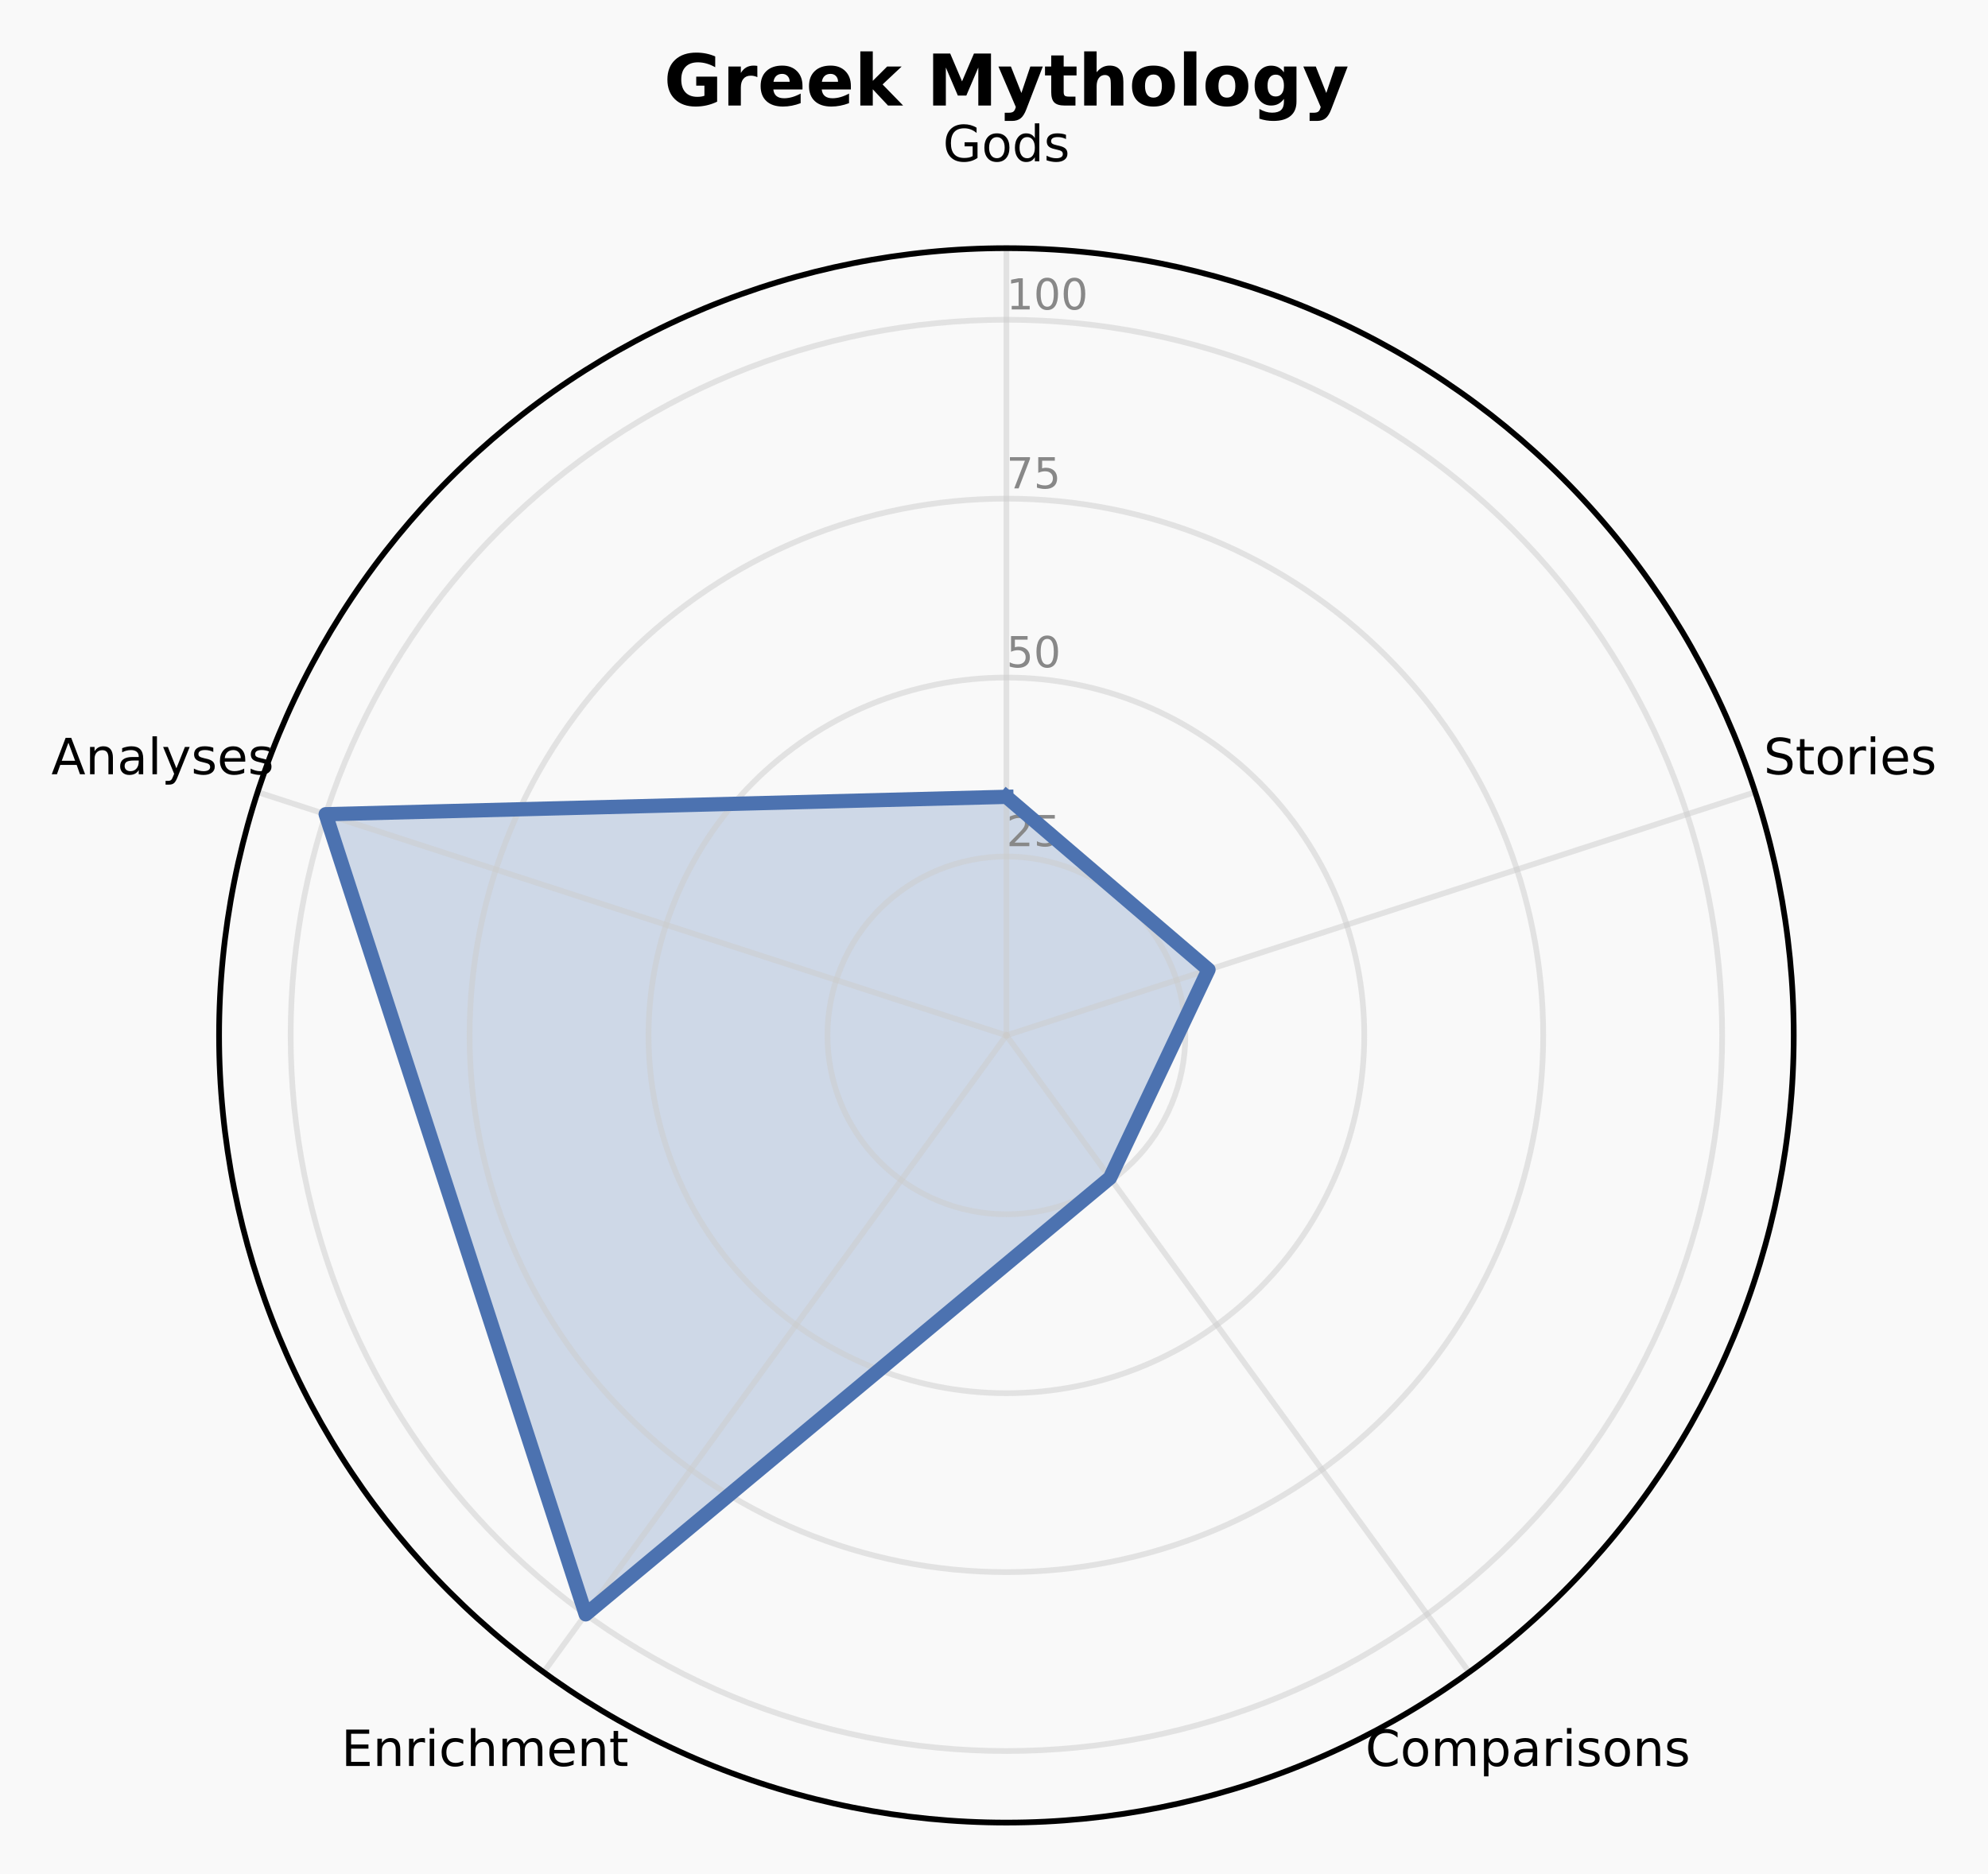
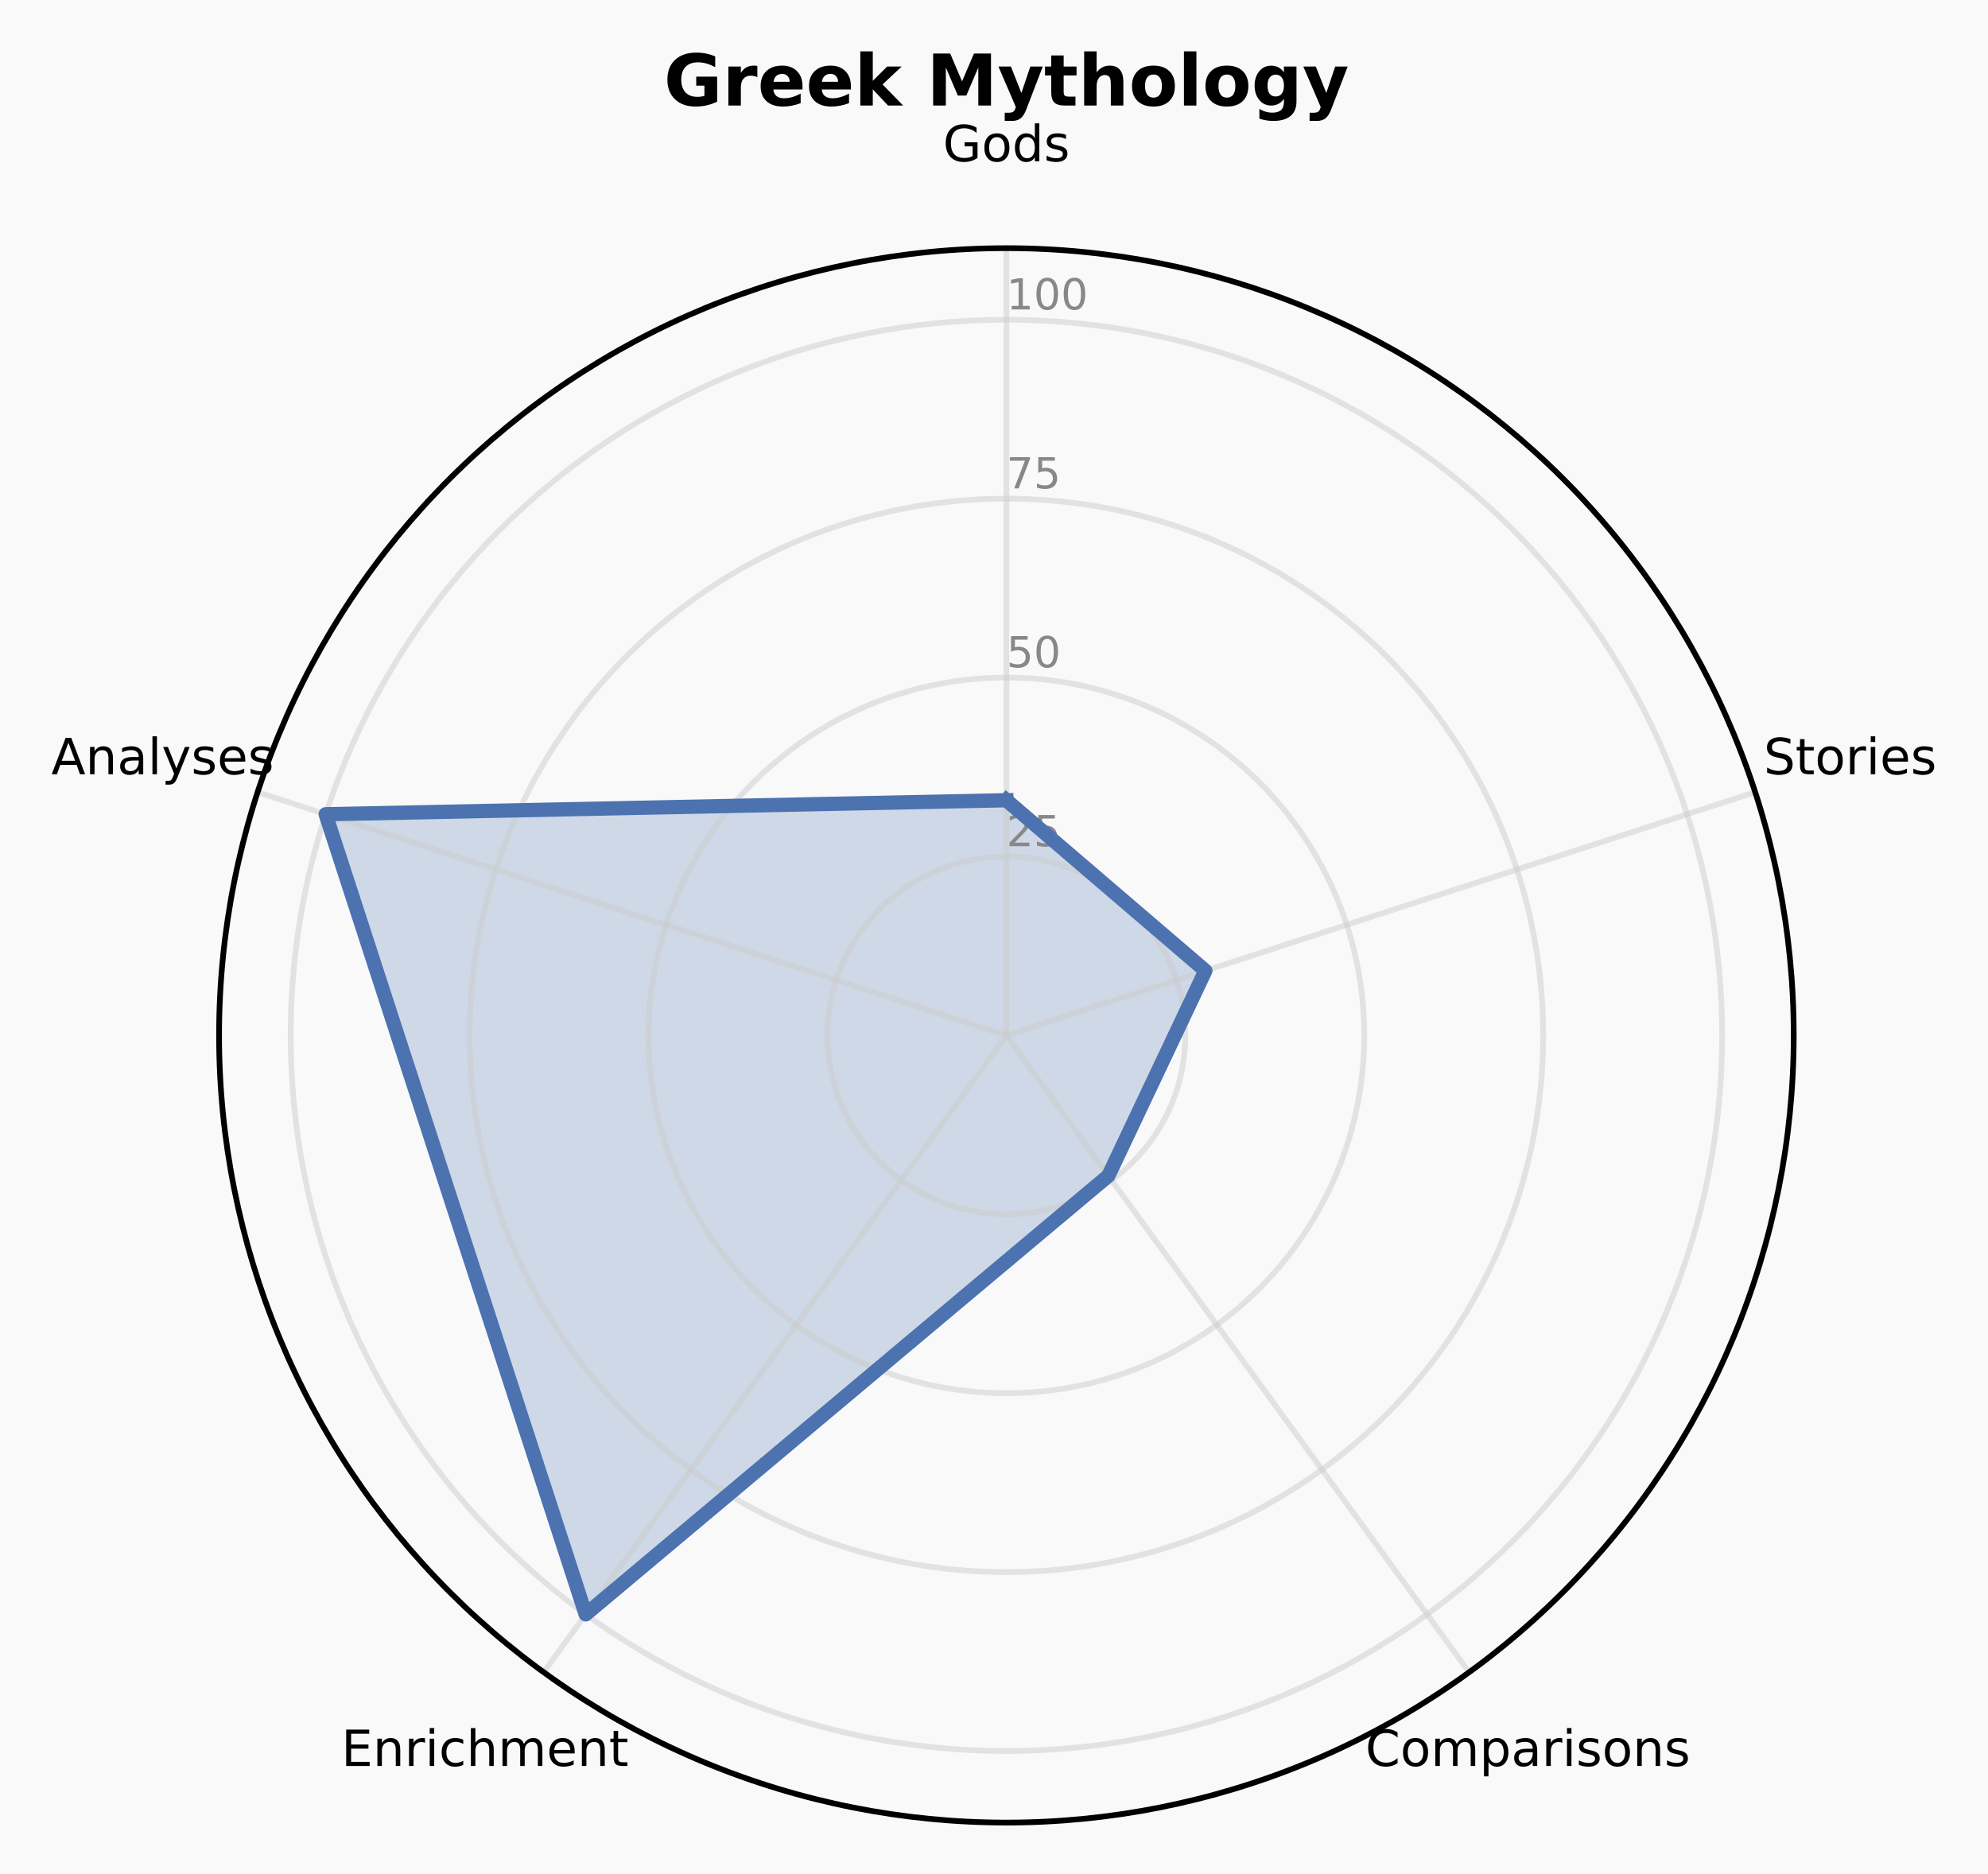
<svg xmlns="http://www.w3.org/2000/svg" xmlns:xlink="http://www.w3.org/1999/xlink" width="278.709pt" height="262.758pt" viewBox="0 0 278.709 262.758" version="1.1">
  <defs>
    <style type="text/css">*{stroke-linejoin: round; stroke-linecap: butt}</style>
  </defs>
  <g id="figure_1">
    <g id="patch_1">
      <path d="M 0 262.758  L 278.709 262.758  L 278.709 0  L 0 0  z " style="fill: #f9f9f9" />
    </g>
    <g id="axes_1">
      <g id="patch_2">
        <path d="M 251.473 145.178  C 251.473 130.683 248.618 116.329 243.071 102.938  C 237.524 89.546 229.393 77.377 219.143 67.128  C 208.894 56.878 196.725 48.748 183.334 43.201  C 169.942 37.654 155.588 34.798 141.093 34.798  C 126.598 34.798 112.244 37.654 98.853 43.201  C 85.461 48.748 73.293 56.878 63.043 67.128  C 52.794 77.377 44.663 89.546 39.116 102.938  C 33.569 116.329 30.714 130.683 30.714 145.178  C 30.714 159.673 33.569 174.027 39.116 187.418  C 44.663 200.81 52.794 212.979 63.043 223.228  C 73.293 233.478 85.461 241.609 98.853 247.155  C 112.244 252.702 126.598 255.558 141.093 255.558  C 155.588 255.558 169.942 252.702 183.334 247.155  C 196.725 241.609 208.894 233.478 219.143 223.228  C 229.393 212.979 237.524 200.81 243.071 187.418  C 248.618 174.027 251.473 159.673 251.473 145.178  M 141.093 145.178  C 141.093 145.178 141.093 145.178 141.093 145.178  C 141.093 145.178 141.093 145.178 141.093 145.178  C 141.093 145.178 141.093 145.178 141.093 145.178  C 141.093 145.178 141.093 145.178 141.093 145.178  C 141.093 145.178 141.093 145.178 141.093 145.178  C 141.093 145.178 141.093 145.178 141.093 145.178  C 141.093 145.178 141.093 145.178 141.093 145.178  C 141.093 145.178 141.093 145.178 141.093 145.178  C 141.093 145.178 141.093 145.178 141.093 145.178  C 141.093 145.178 141.093 145.178 141.093 145.178  C 141.093 145.178 141.093 145.178 141.093 145.178  C 141.093 145.178 141.093 145.178 141.093 145.178  C 141.093 145.178 141.093 145.178 141.093 145.178  C 141.093 145.178 141.093 145.178 141.093 145.178  C 141.093 145.178 141.093 145.178 141.093 145.178  C 141.093 145.178 141.093 145.178 141.093 145.178  z " style="fill: #f9f9f9" />
      </g>
      <g id="patch_3">
-         <path d="M 141.093 111.73  L 169.425 135.972  L 155.612 165.161  L 82.112 226.359  L 45.659 114.17  z " clip-path="url(#pd09f10de57)" style="fill: #4c72b0; opacity: 0.25; stroke: #4c72b0; stroke-linejoin: miter" />
+         <path d="M 141.093 112.208  L 168.989 136.114  L 155.392 164.858  L 82.112 226.359  L 45.659 114.17  z " clip-path="url(#pbbb1cc3fff)" style="fill: #4c72b0; opacity: 0.25; stroke: #4c72b0; stroke-linejoin: miter" />
      </g>
      <g id="matplotlib.axis_1">
        <g id="xtick_1">
          <g id="line2d_1">
-             <path d="M 141.093 145.178  L 141.093 34.798  " clip-path="url(#pd09f10de57)" style="fill: none; stroke: #cccccc; stroke-opacity: 0.5; stroke-width: 0.8; stroke-linecap: square" />
+             <path d="M 141.093 145.178  L 141.093 34.798  " clip-path="url(#pbbb1cc3fff)" style="fill: none; stroke: #cccccc; stroke-opacity: 0.5; stroke-width: 0.8; stroke-linecap: square" />
          </g>
          <g id="text_1">
            <g transform="translate(132.1945 22.61707) scale(0.07 -0.07)">
              <defs>
                <path id="DejaVuSans-2a" d="M 3809 666  L 3809 1919  L 2778 1919  L 2778 2438  L 4434 2438  L 4434 434  Q 4069 175 3628 42  Q 3188 -91 2688 -91  Q 1594 -91 976 548  Q 359 1188 359 2328  Q 359 3472 976 4111  Q 1594 4750 2688 4750  Q 3144 4750 3555 4637  Q 3966 4525 4313 4306  L 4313 3634  Q 3963 3931 3569 4081  Q 3175 4231 2741 4231  Q 1884 4231 1454 3753  Q 1025 3275 1025 2328  Q 1025 1384 1454 906  Q 1884 428 2741 428  Q 3075 428 3337 486  Q 3600 544 3809 666  z " transform="scale(0.015625)" />
                <path id="DejaVuSans-52" d="M 1959 3097  Q 1497 3097 1228 2736  Q 959 2375 959 1747  Q 959 1119 1226 758  Q 1494 397 1959 397  Q 2419 397 2687 759  Q 2956 1122 2956 1747  Q 2956 2369 2687 2733  Q 2419 3097 1959 3097  z M 1959 3584  Q 2709 3584 3137 3096  Q 3566 2609 3566 1747  Q 3566 888 3137 398  Q 2709 -91 1959 -91  Q 1206 -91 779 398  Q 353 888 353 1747  Q 353 2609 779 3096  Q 1206 3584 1959 3584  z " transform="scale(0.015625)" />
                <path id="DejaVuSans-47" d="M 2906 2969  L 2906 4863  L 3481 4863  L 3481 0  L 2906 0  L 2906 525  Q 2725 213 2448 61  Q 2172 -91 1784 -91  Q 1150 -91 751 415  Q 353 922 353 1747  Q 353 2572 751 3078  Q 1150 3584 1784 3584  Q 2172 3584 2448 3432  Q 2725 3281 2906 2969  z M 947 1747  Q 947 1113 1208 752  Q 1469 391 1925 391  Q 2381 391 2643 752  Q 2906 1113 2906 1747  Q 2906 2381 2643 2742  Q 2381 3103 1925 3103  Q 1469 3103 1208 2742  Q 947 2381 947 1747  z " transform="scale(0.015625)" />
                <path id="DejaVuSans-56" d="M 2834 3397  L 2834 2853  Q 2591 2978 2328 3040  Q 2066 3103 1784 3103  Q 1356 3103 1142 2972  Q 928 2841 928 2578  Q 928 2378 1081 2264  Q 1234 2150 1697 2047  L 1894 2003  Q 2506 1872 2764 1633  Q 3022 1394 3022 966  Q 3022 478 2636 193  Q 2250 -91 1575 -91  Q 1294 -91 989 -36  Q 684 19 347 128  L 347 722  Q 666 556 975 473  Q 1284 391 1588 391  Q 1994 391 2212 530  Q 2431 669 2431 922  Q 2431 1156 2273 1281  Q 2116 1406 1581 1522  L 1381 1569  Q 847 1681 609 1914  Q 372 2147 372 2553  Q 372 3047 722 3315  Q 1072 3584 1716 3584  Q 2034 3584 2315 3537  Q 2597 3491 2834 3397  z " transform="scale(0.015625)" />
              </defs>
              <use xlink:href="#DejaVuSans-2a" />
              <use xlink:href="#DejaVuSans-52" transform="translate(77.48438 0)" />
              <use xlink:href="#DejaVuSans-47" transform="translate(138.6719 0)" />
              <use xlink:href="#DejaVuSans-56" transform="translate(202.1562 0)" />
            </g>
          </g>
        </g>
        <g id="xtick_2">
          <g id="line2d_2">
-             <path d="M 141.093 145.178  L 246.07 111.069  " clip-path="url(#pd09f10de57)" style="fill: none; stroke: #cccccc; stroke-opacity: 0.5; stroke-width: 0.8; stroke-linecap: square" />
+             <path d="M 141.093 145.178  L 246.07 111.069  " clip-path="url(#pbbb1cc3fff)" style="fill: none; stroke: #cccccc; stroke-opacity: 0.5; stroke-width: 0.8; stroke-linecap: square" />
          </g>
          <g id="text_2">
            <g transform="translate(247.2616 108.5613) scale(0.07 -0.07)">
              <defs>
                <path id="DejaVuSans-36" d="M 3425 4513  L 3425 3897  Q 3066 4069 2747 4153  Q 2428 4238 2131 4238  Q 1616 4238 1336 4038  Q 1056 3838 1056 3469  Q 1056 3159 1242 3001  Q 1428 2844 1947 2747  L 2328 2669  Q 3034 2534 3370 2195  Q 3706 1856 3706 1288  Q 3706 609 3251 259  Q 2797 -91 1919 -91  Q 1588 -91 1214 -16  Q 841 59 441 206  L 441 856  Q 825 641 1194 531  Q 1563 422 1919 422  Q 2459 422 2753 634  Q 3047 847 3047 1241  Q 3047 1584 2836 1778  Q 2625 1972 2144 2069  L 1759 2144  Q 1053 2284 737 2584  Q 422 2884 422 3419  Q 422 4038 858 4394  Q 1294 4750 2059 4750  Q 2388 4750 2728 4690  Q 3069 4631 3425 4513  z " transform="scale(0.015625)" />
                <path id="DejaVuSans-57" d="M 1172 4494  L 1172 3500  L 2356 3500  L 2356 3053  L 1172 3053  L 1172 1153  Q 1172 725 1289 603  Q 1406 481 1766 481  L 2356 481  L 2356 0  L 1766 0  Q 1100 0 847 248  Q 594 497 594 1153  L 594 3053  L 172 3053  L 172 3500  L 594 3500  L 594 4494  L 1172 4494  z " transform="scale(0.015625)" />
                <path id="DejaVuSans-55" d="M 2631 2963  Q 2534 3019 2420 3045  Q 2306 3072 2169 3072  Q 1681 3072 1420 2755  Q 1159 2438 1159 1844  L 1159 0  L 581 0  L 581 3500  L 1159 3500  L 1159 2956  Q 1341 3275 1631 3429  Q 1922 3584 2338 3584  Q 2397 3584 2469 3576  Q 2541 3569 2628 3553  L 2631 2963  z " transform="scale(0.015625)" />
                <path id="DejaVuSans-4c" d="M 603 3500  L 1178 3500  L 1178 0  L 603 0  L 603 3500  z M 603 4863  L 1178 4863  L 1178 4134  L 603 4134  L 603 4863  z " transform="scale(0.015625)" />
                <path id="DejaVuSans-48" d="M 3597 1894  L 3597 1613  L 953 1613  Q 991 1019 1311 708  Q 1631 397 2203 397  Q 2534 397 2845 478  Q 3156 559 3463 722  L 3463 178  Q 3153 47 2828 -22  Q 2503 -91 2169 -91  Q 1331 -91 842 396  Q 353 884 353 1716  Q 353 2575 817 3079  Q 1281 3584 2069 3584  Q 2775 3584 3186 3129  Q 3597 2675 3597 1894  z M 3022 2063  Q 3016 2534 2758 2815  Q 2500 3097 2075 3097  Q 1594 3097 1305 2825  Q 1016 2553 972 2059  L 3022 2063  z " transform="scale(0.015625)" />
              </defs>
              <use xlink:href="#DejaVuSans-36" />
              <use xlink:href="#DejaVuSans-57" transform="translate(63.48438 0)" />
              <use xlink:href="#DejaVuSans-52" transform="translate(102.6875 0)" />
              <use xlink:href="#DejaVuSans-55" transform="translate(163.875 0)" />
              <use xlink:href="#DejaVuSans-4c" transform="translate(204.9844 0)" />
              <use xlink:href="#DejaVuSans-48" transform="translate(232.7656 0)" />
              <use xlink:href="#DejaVuSans-56" transform="translate(294.2969 0)" />
            </g>
          </g>
        </g>
        <g id="xtick_3">
          <g id="line2d_3">
-             <path d="M 141.093 145.178  L 205.973 234.477  " clip-path="url(#pd09f10de57)" style="fill: none; stroke: #cccccc; stroke-opacity: 0.5; stroke-width: 0.8; stroke-linecap: square" />
+             <path d="M 141.093 145.178  L 205.973 234.477  " clip-path="url(#pbbb1cc3fff)" style="fill: none; stroke: #cccccc; stroke-opacity: 0.5; stroke-width: 0.8; stroke-linecap: square" />
          </g>
          <g id="text_3">
            <g transform="translate(191.4228 247.6219) scale(0.07 -0.07)">
              <defs>
                <path id="DejaVuSans-26" d="M 4122 4306  L 4122 3641  Q 3803 3938 3442 4084  Q 3081 4231 2675 4231  Q 1875 4231 1450 3742  Q 1025 3253 1025 2328  Q 1025 1406 1450 917  Q 1875 428 2675 428  Q 3081 428 3442 575  Q 3803 722 4122 1019  L 4122 359  Q 3791 134 3420 21  Q 3050 -91 2638 -91  Q 1578 -91 968 557  Q 359 1206 359 2328  Q 359 3453 968 4101  Q 1578 4750 2638 4750  Q 3056 4750 3426 4639  Q 3797 4528 4122 4306  z " transform="scale(0.015625)" />
                <path id="DejaVuSans-50" d="M 3328 2828  Q 3544 3216 3844 3400  Q 4144 3584 4550 3584  Q 5097 3584 5394 3201  Q 5691 2819 5691 2113  L 5691 0  L 5113 0  L 5113 2094  Q 5113 2597 4934 2840  Q 4756 3084 4391 3084  Q 3944 3084 3684 2787  Q 3425 2491 3425 1978  L 3425 0  L 2847 0  L 2847 2094  Q 2847 2600 2669 2842  Q 2491 3084 2119 3084  Q 1678 3084 1418 2786  Q 1159 2488 1159 1978  L 1159 0  L 581 0  L 581 3500  L 1159 3500  L 1159 2956  Q 1356 3278 1631 3431  Q 1906 3584 2284 3584  Q 2666 3584 2933 3390  Q 3200 3197 3328 2828  z " transform="scale(0.015625)" />
                <path id="DejaVuSans-53" d="M 1159 525  L 1159 -1331  L 581 -1331  L 581 3500  L 1159 3500  L 1159 2969  Q 1341 3281 1617 3432  Q 1894 3584 2278 3584  Q 2916 3584 3314 3078  Q 3713 2572 3713 1747  Q 3713 922 3314 415  Q 2916 -91 2278 -91  Q 1894 -91 1617 61  Q 1341 213 1159 525  z M 3116 1747  Q 3116 2381 2855 2742  Q 2594 3103 2138 3103  Q 1681 3103 1420 2742  Q 1159 2381 1159 1747  Q 1159 1113 1420 752  Q 1681 391 2138 391  Q 2594 391 2855 752  Q 3116 1113 3116 1747  z " transform="scale(0.015625)" />
                <path id="DejaVuSans-44" d="M 2194 1759  Q 1497 1759 1228 1600  Q 959 1441 959 1056  Q 959 750 1161 570  Q 1363 391 1709 391  Q 2188 391 2477 730  Q 2766 1069 2766 1631  L 2766 1759  L 2194 1759  z M 3341 1997  L 3341 0  L 2766 0  L 2766 531  Q 2569 213 2275 61  Q 1981 -91 1556 -91  Q 1019 -91 701 211  Q 384 513 384 1019  Q 384 1609 779 1909  Q 1175 2209 1959 2209  L 2766 2209  L 2766 2266  Q 2766 2663 2505 2880  Q 2244 3097 1772 3097  Q 1472 3097 1187 3025  Q 903 2953 641 2809  L 641 3341  Q 956 3463 1253 3523  Q 1550 3584 1831 3584  Q 2591 3584 2966 3190  Q 3341 2797 3341 1997  z " transform="scale(0.015625)" />
                <path id="DejaVuSans-51" d="M 3513 2113  L 3513 0  L 2938 0  L 2938 2094  Q 2938 2591 2744 2837  Q 2550 3084 2163 3084  Q 1697 3084 1428 2787  Q 1159 2491 1159 1978  L 1159 0  L 581 0  L 581 3500  L 1159 3500  L 1159 2956  Q 1366 3272 1645 3428  Q 1925 3584 2291 3584  Q 2894 3584 3203 3211  Q 3513 2838 3513 2113  z " transform="scale(0.015625)" />
              </defs>
              <use xlink:href="#DejaVuSans-26" />
              <use xlink:href="#DejaVuSans-52" transform="translate(69.82812 0)" />
              <use xlink:href="#DejaVuSans-50" transform="translate(131.0156 0)" />
              <use xlink:href="#DejaVuSans-53" transform="translate(228.4219 0)" />
              <use xlink:href="#DejaVuSans-44" transform="translate(291.9062 0)" />
              <use xlink:href="#DejaVuSans-55" transform="translate(353.1875 0)" />
              <use xlink:href="#DejaVuSans-4c" transform="translate(394.2969 0)" />
              <use xlink:href="#DejaVuSans-56" transform="translate(422.0781 0)" />
              <use xlink:href="#DejaVuSans-52" transform="translate(474.1719 0)" />
              <use xlink:href="#DejaVuSans-51" transform="translate(535.3594 0)" />
              <use xlink:href="#DejaVuSans-56" transform="translate(598.7344 0)" />
            </g>
          </g>
        </g>
        <g id="xtick_4">
          <g id="line2d_4">
-             <path d="M 141.093 145.178  L 76.214 234.477  " clip-path="url(#pd09f10de57)" style="fill: none; stroke: #cccccc; stroke-opacity: 0.5; stroke-width: 0.8; stroke-linecap: square" />
+             <path d="M 141.093 145.178  L 76.214 234.477  " clip-path="url(#pbbb1cc3fff)" style="fill: none; stroke: #cccccc; stroke-opacity: 0.5; stroke-width: 0.8; stroke-linecap: square" />
          </g>
          <g id="text_4">
            <g transform="translate(47.8483 247.6219) scale(0.07 -0.07)">
              <defs>
                <path id="DejaVuSans-28" d="M 628 4666  L 3578 4666  L 3578 4134  L 1259 4134  L 1259 2753  L 3481 2753  L 3481 2222  L 1259 2222  L 1259 531  L 3634 531  L 3634 0  L 628 0  L 628 4666  z " transform="scale(0.015625)" />
                <path id="DejaVuSans-46" d="M 3122 3366  L 3122 2828  Q 2878 2963 2633 3030  Q 2388 3097 2138 3097  Q 1578 3097 1268 2742  Q 959 2388 959 1747  Q 959 1106 1268 751  Q 1578 397 2138 397  Q 2388 397 2633 464  Q 2878 531 3122 666  L 3122 134  Q 2881 22 2623 -34  Q 2366 -91 2075 -91  Q 1284 -91 818 406  Q 353 903 353 1747  Q 353 2603 823 3093  Q 1294 3584 2113 3584  Q 2378 3584 2631 3529  Q 2884 3475 3122 3366  z " transform="scale(0.015625)" />
                <path id="DejaVuSans-4b" d="M 3513 2113  L 3513 0  L 2938 0  L 2938 2094  Q 2938 2591 2744 2837  Q 2550 3084 2163 3084  Q 1697 3084 1428 2787  Q 1159 2491 1159 1978  L 1159 0  L 581 0  L 581 4863  L 1159 4863  L 1159 2956  Q 1366 3272 1645 3428  Q 1925 3584 2291 3584  Q 2894 3584 3203 3211  Q 3513 2838 3513 2113  z " transform="scale(0.015625)" />
              </defs>
              <use xlink:href="#DejaVuSans-28" />
              <use xlink:href="#DejaVuSans-51" transform="translate(63.1875 0)" />
              <use xlink:href="#DejaVuSans-55" transform="translate(126.5625 0)" />
              <use xlink:href="#DejaVuSans-4c" transform="translate(167.6719 0)" />
              <use xlink:href="#DejaVuSans-46" transform="translate(195.4531 0)" />
              <use xlink:href="#DejaVuSans-4b" transform="translate(250.4375 0)" />
              <use xlink:href="#DejaVuSans-50" transform="translate(313.8125 0)" />
              <use xlink:href="#DejaVuSans-48" transform="translate(411.2188 0)" />
              <use xlink:href="#DejaVuSans-51" transform="translate(472.75 0)" />
              <use xlink:href="#DejaVuSans-57" transform="translate(536.125 0)" />
            </g>
          </g>
        </g>
        <g id="xtick_5">
          <g id="line2d_5">
-             <path d="M 141.093 145.178  L 36.116 111.069  " clip-path="url(#pd09f10de57)" style="fill: none; stroke: #cccccc; stroke-opacity: 0.5; stroke-width: 0.8; stroke-linecap: square" />
+             <path d="M 141.093 145.178  L 36.116 111.069  " clip-path="url(#pbbb1cc3fff)" style="fill: none; stroke: #cccccc; stroke-opacity: 0.5; stroke-width: 0.8; stroke-linecap: square" />
          </g>
          <g id="text_5">
            <g transform="translate(7.2 108.5613) scale(0.07 -0.07)">
              <defs>
                <path id="DejaVuSans-24" d="M 2188 4044  L 1331 1722  L 3047 1722  L 2188 4044  z M 1831 4666  L 2547 4666  L 4325 0  L 3669 0  L 3244 1197  L 1141 1197  L 716 0  L 50 0  L 1831 4666  z " transform="scale(0.015625)" />
                <path id="DejaVuSans-4f" d="M 603 4863  L 1178 4863  L 1178 0  L 603 0  L 603 4863  z " transform="scale(0.015625)" />
                <path id="DejaVuSans-5c" d="M 2059 -325  Q 1816 -950 1584 -1140  Q 1353 -1331 966 -1331  L 506 -1331  L 506 -850  L 844 -850  Q 1081 -850 1212 -737  Q 1344 -625 1503 -206  L 1606 56  L 191 3500  L 800 3500  L 1894 763  L 2988 3500  L 3597 3500  L 2059 -325  z " transform="scale(0.015625)" />
              </defs>
              <use xlink:href="#DejaVuSans-24" />
              <use xlink:href="#DejaVuSans-51" transform="translate(68.40625 0)" />
              <use xlink:href="#DejaVuSans-44" transform="translate(131.7812 0)" />
              <use xlink:href="#DejaVuSans-4f" transform="translate(193.0625 0)" />
              <use xlink:href="#DejaVuSans-5c" transform="translate(220.8438 0)" />
              <use xlink:href="#DejaVuSans-56" transform="translate(280.0312 0)" />
              <use xlink:href="#DejaVuSans-48" transform="translate(332.125 0)" />
              <use xlink:href="#DejaVuSans-56" transform="translate(393.6562 0)" />
            </g>
          </g>
        </g>
      </g>
      <g id="matplotlib.axis_2">
        <g id="ytick_1">
          <g id="line2d_6">
-             <path d="M 141.093 120.092  C 144.388 120.092 147.65 120.741 150.693 122.001  C 153.737 123.262 156.503 125.11 158.832 127.439  C 161.161 129.769 163.009 132.534 164.27 135.578  C 165.531 138.621 166.18 141.884 166.18 145.178  C 166.18 148.472 165.531 151.735 164.27 154.778  C 163.009 157.822 161.161 160.587 158.832 162.917  C 156.503 165.246 153.737 167.094 150.693 168.355  C 147.65 169.615 144.388 170.264 141.093 170.264  C 137.799 170.264 134.537 169.615 131.493 168.355  C 128.45 167.094 125.684 165.246 123.355 162.917  C 121.025 160.587 119.177 157.822 117.917 154.778  C 116.656 151.735 116.007 148.472 116.007 145.178  C 116.007 141.884 116.656 138.621 117.917 135.578  C 119.177 132.534 121.025 129.769 123.355 127.439  C 125.684 125.11 128.45 123.262 131.493 122.001  C 134.537 120.741 137.799 120.092 141.093 120.092  " clip-path="url(#pd09f10de57)" style="fill: none; stroke: #cccccc; stroke-opacity: 0.5; stroke-width: 0.8; stroke-linecap: square" />
+             <path d="M 141.093 120.092  C 144.388 120.092 147.65 120.741 150.693 122.001  C 153.737 123.262 156.503 125.11 158.832 127.439  C 161.161 129.769 163.009 132.534 164.27 135.578  C 165.531 138.621 166.18 141.884 166.18 145.178  C 166.18 148.472 165.531 151.735 164.27 154.778  C 163.009 157.822 161.161 160.587 158.832 162.917  C 156.503 165.246 153.737 167.094 150.693 168.355  C 147.65 169.615 144.388 170.264 141.093 170.264  C 137.799 170.264 134.537 169.615 131.493 168.355  C 128.45 167.094 125.684 165.246 123.355 162.917  C 121.025 160.587 119.177 157.822 117.917 154.778  C 116.656 151.735 116.007 148.472 116.007 145.178  C 116.007 141.884 116.656 138.621 117.917 135.578  C 119.177 132.534 121.025 129.769 123.355 127.439  C 125.684 125.11 128.45 123.262 131.493 122.001  C 134.537 120.741 137.799 120.092 141.093 120.092  " clip-path="url(#pbbb1cc3fff)" style="fill: none; stroke: #cccccc; stroke-opacity: 0.5; stroke-width: 0.8; stroke-linecap: square" />
          </g>
          <g id="text_6">
            <g style="fill: #888888" transform="translate(141.0933 118.6504) scale(0.06 -0.06)">
              <defs>
                <path id="DejaVuSans-15" d="M 1228 531  L 3431 531  L 3431 0  L 469 0  L 469 531  Q 828 903 1448 1529  Q 2069 2156 2228 2338  Q 2531 2678 2651 2914  Q 2772 3150 2772 3378  Q 2772 3750 2511 3984  Q 2250 4219 1831 4219  Q 1534 4219 1204 4116  Q 875 4013 500 3803  L 500 4441  Q 881 4594 1212 4672  Q 1544 4750 1819 4750  Q 2544 4750 2975 4387  Q 3406 4025 3406 3419  Q 3406 3131 3298 2873  Q 3191 2616 2906 2266  Q 2828 2175 2409 1742  Q 1991 1309 1228 531  z " transform="scale(0.015625)" />
                <path id="DejaVuSans-18" d="M 691 4666  L 3169 4666  L 3169 4134  L 1269 4134  L 1269 2991  Q 1406 3038 1543 3061  Q 1681 3084 1819 3084  Q 2600 3084 3056 2656  Q 3513 2228 3513 1497  Q 3513 744 3044 326  Q 2575 -91 1722 -91  Q 1428 -91 1123 -41  Q 819 9 494 109  L 494 744  Q 775 591 1075 516  Q 1375 441 1709 441  Q 2250 441 2565 725  Q 2881 1009 2881 1497  Q 2881 1984 2565 2268  Q 2250 2553 1709 2553  Q 1456 2553 1204 2497  Q 953 2441 691 2322  L 691 4666  z " transform="scale(0.015625)" />
              </defs>
              <use xlink:href="#DejaVuSans-15" />
              <use xlink:href="#DejaVuSans-18" transform="translate(63.625 0)" />
            </g>
          </g>
        </g>
        <g id="ytick_2">
          <g id="line2d_7">
-             <path d="M 141.093 95.005  C 147.682 95.005 154.206 96.303 160.293 98.825  C 166.381 101.346 171.912 105.042 176.571 109.701  C 181.229 114.36 184.925 119.891 187.447 125.978  C 189.968 132.065 191.266 138.589 191.266 145.178  C 191.266 151.767 189.968 158.291 187.447 164.378  C 184.925 170.465 181.229 175.997 176.571 180.655  C 171.912 185.314 166.381 189.01 160.293 191.531  C 154.206 194.053 147.682 195.351 141.093 195.351  C 134.505 195.351 127.98 194.053 121.893 191.531  C 115.806 189.01 110.275 185.314 105.616 180.655  C 100.957 175.997 97.261 170.465 94.74 164.378  C 92.219 158.291 90.921 151.767 90.921 145.178  C 90.921 138.589 92.219 132.065 94.74 125.978  C 97.261 119.891 100.957 114.36 105.616 109.701  C 110.275 105.042 115.806 101.346 121.893 98.825  C 127.98 96.303 134.505 95.005 141.093 95.005  " clip-path="url(#pd09f10de57)" style="fill: none; stroke: #cccccc; stroke-opacity: 0.5; stroke-width: 0.8; stroke-linecap: square" />
+             <path d="M 141.093 95.005  C 147.682 95.005 154.206 96.303 160.293 98.825  C 166.381 101.346 171.912 105.042 176.571 109.701  C 181.229 114.36 184.925 119.891 187.447 125.978  C 189.968 132.065 191.266 138.589 191.266 145.178  C 191.266 151.767 189.968 158.291 187.447 164.378  C 184.925 170.465 181.229 175.997 176.571 180.655  C 171.912 185.314 166.381 189.01 160.293 191.531  C 154.206 194.053 147.682 195.351 141.093 195.351  C 134.505 195.351 127.98 194.053 121.893 191.531  C 115.806 189.01 110.275 185.314 105.616 180.655  C 100.957 175.997 97.261 170.465 94.74 164.378  C 92.219 158.291 90.921 151.767 90.921 145.178  C 90.921 138.589 92.219 132.065 94.74 125.978  C 97.261 119.891 100.957 114.36 105.616 109.701  C 110.275 105.042 115.806 101.346 121.893 98.825  C 127.98 96.303 134.505 95.005 141.093 95.005  " clip-path="url(#pbbb1cc3fff)" style="fill: none; stroke: #cccccc; stroke-opacity: 0.5; stroke-width: 0.8; stroke-linecap: square" />
          </g>
          <g id="text_7">
            <g style="fill: #888888" transform="translate(141.0933 93.56408) scale(0.06 -0.06)">
              <defs>
                <path id="DejaVuSans-13" d="M 2034 4250  Q 1547 4250 1301 3770  Q 1056 3291 1056 2328  Q 1056 1369 1301 889  Q 1547 409 2034 409  Q 2525 409 2770 889  Q 3016 1369 3016 2328  Q 3016 3291 2770 3770  Q 2525 4250 2034 4250  z M 2034 4750  Q 2819 4750 3233 4129  Q 3647 3509 3647 2328  Q 3647 1150 3233 529  Q 2819 -91 2034 -91  Q 1250 -91 836 529  Q 422 1150 422 2328  Q 422 3509 836 4129  Q 1250 4750 2034 4750  z " transform="scale(0.015625)" />
              </defs>
              <use xlink:href="#DejaVuSans-18" />
              <use xlink:href="#DejaVuSans-13" transform="translate(63.625 0)" />
            </g>
          </g>
        </g>
        <g id="ytick_3">
          <g id="line2d_8">
-             <path d="M 141.093 69.919  C 150.976 69.919 160.763 71.866 169.894 75.648  C 179.024 79.43 187.321 84.974 194.309 91.962  C 201.298 98.95 206.841 107.247 210.623 116.378  C 214.405 125.508 216.352 135.295 216.352 145.178  C 216.352 155.061 214.405 164.848 210.623 173.978  C 206.841 183.109 201.298 191.406 194.309 198.394  C 187.321 205.382 179.024 210.926 169.894 214.708  C 160.763 218.49 150.976 220.437 141.093 220.437  C 131.21 220.437 121.424 218.49 112.293 214.708  C 103.162 210.926 94.866 205.382 87.877 198.394  C 80.889 191.406 75.345 183.109 71.563 173.978  C 67.781 164.848 65.834 155.061 65.834 145.178  C 65.834 135.295 67.781 125.508 71.563 116.378  C 75.345 107.247 80.889 98.95 87.877 91.962  C 94.866 84.974 103.162 79.43 112.293 75.648  C 121.424 71.866 131.21 69.919 141.093 69.919  " clip-path="url(#pd09f10de57)" style="fill: none; stroke: #cccccc; stroke-opacity: 0.5; stroke-width: 0.8; stroke-linecap: square" />
+             <path d="M 141.093 69.919  C 150.976 69.919 160.763 71.866 169.894 75.648  C 179.024 79.43 187.321 84.974 194.309 91.962  C 201.298 98.95 206.841 107.247 210.623 116.378  C 214.405 125.508 216.352 135.295 216.352 145.178  C 216.352 155.061 214.405 164.848 210.623 173.978  C 206.841 183.109 201.298 191.406 194.309 198.394  C 187.321 205.382 179.024 210.926 169.894 214.708  C 160.763 218.49 150.976 220.437 141.093 220.437  C 131.21 220.437 121.424 218.49 112.293 214.708  C 103.162 210.926 94.866 205.382 87.877 198.394  C 80.889 191.406 75.345 183.109 71.563 173.978  C 67.781 164.848 65.834 155.061 65.834 145.178  C 65.834 135.295 67.781 125.508 71.563 116.378  C 75.345 107.247 80.889 98.95 87.877 91.962  C 94.866 84.974 103.162 79.43 112.293 75.648  C 121.424 71.866 131.21 69.919 141.093 69.919  " clip-path="url(#pbbb1cc3fff)" style="fill: none; stroke: #cccccc; stroke-opacity: 0.5; stroke-width: 0.8; stroke-linecap: square" />
          </g>
          <g id="text_8">
            <g style="fill: #888888" transform="translate(141.0933 68.47781) scale(0.06 -0.06)">
              <defs>
                <path id="DejaVuSans-1a" d="M 525 4666  L 3525 4666  L 3525 4397  L 1831 0  L 1172 0  L 2766 4134  L 525 4134  L 525 4666  z " transform="scale(0.015625)" />
              </defs>
              <use xlink:href="#DejaVuSans-1a" />
              <use xlink:href="#DejaVuSans-18" transform="translate(63.625 0)" />
            </g>
          </g>
        </g>
        <g id="ytick_4">
          <g id="line2d_9">
-             <path d="M 141.093 44.833  C 154.27 44.833 167.32 47.429 179.494 52.471  C 191.668 57.514 202.73 64.906 212.048 74.223  C 221.366 83.541 228.757 94.603 233.8 106.778  C 238.843 118.952 241.438 132.001 241.438 145.178  C 241.438 158.355 238.843 171.404 233.8 183.578  C 228.757 195.753 221.366 206.815 212.048 216.133  C 202.73 225.45 191.668 232.842 179.494 237.885  C 167.32 242.927 154.27 245.523 141.093 245.523  C 127.916 245.523 114.867 242.927 102.693 237.885  C 90.519 232.842 79.456 225.45 70.139 216.133  C 60.821 206.815 53.429 195.753 48.387 183.578  C 43.344 171.404 40.748 158.355 40.748 145.178  C 40.748 132.001 43.344 118.952 48.387 106.778  C 53.429 94.603 60.821 83.541 70.139 74.223  C 79.456 64.906 90.519 57.514 102.693 52.471  C 114.867 47.429 127.916 44.833 141.093 44.833  " clip-path="url(#pd09f10de57)" style="fill: none; stroke: #cccccc; stroke-opacity: 0.5; stroke-width: 0.8; stroke-linecap: square" />
+             <path d="M 141.093 44.833  C 154.27 44.833 167.32 47.429 179.494 52.471  C 191.668 57.514 202.73 64.906 212.048 74.223  C 221.366 83.541 228.757 94.603 233.8 106.778  C 238.843 118.952 241.438 132.001 241.438 145.178  C 241.438 158.355 238.843 171.404 233.8 183.578  C 228.757 195.753 221.366 206.815 212.048 216.133  C 202.73 225.45 191.668 232.842 179.494 237.885  C 167.32 242.927 154.27 245.523 141.093 245.523  C 127.916 245.523 114.867 242.927 102.693 237.885  C 90.519 232.842 79.456 225.45 70.139 216.133  C 60.821 206.815 53.429 195.753 48.387 183.578  C 43.344 171.404 40.748 158.355 40.748 145.178  C 40.748 132.001 43.344 118.952 48.387 106.778  C 53.429 94.603 60.821 83.541 70.139 74.223  C 79.456 64.906 90.519 57.514 102.693 52.471  C 114.867 47.429 127.916 44.833 141.093 44.833  " clip-path="url(#pbbb1cc3fff)" style="fill: none; stroke: #cccccc; stroke-opacity: 0.5; stroke-width: 0.8; stroke-linecap: square" />
          </g>
          <g id="text_9">
            <g style="fill: #888888" transform="translate(141.0933 43.39154) scale(0.06 -0.06)">
              <defs>
                <path id="DejaVuSans-14" d="M 794 531  L 1825 531  L 1825 4091  L 703 3866  L 703 4441  L 1819 4666  L 2450 4666  L 2450 531  L 3481 531  L 3481 0  L 794 0  L 794 531  z " transform="scale(0.015625)" />
              </defs>
              <use xlink:href="#DejaVuSans-14" />
              <use xlink:href="#DejaVuSans-13" transform="translate(63.625 0)" />
              <use xlink:href="#DejaVuSans-13" transform="translate(127.25 0)" />
            </g>
          </g>
        </g>
      </g>
      <g id="line2d_10">
-         <path d="M 141.093 111.73  L 169.425 135.972  L 155.612 165.161  L 82.112 226.359  L 45.659 114.17  L 141.093 111.73  " clip-path="url(#pd09f10de57)" style="fill: none; stroke: #4c72b0; stroke-width: 2; stroke-linecap: square" />
+         <path d="M 141.093 112.208  L 168.989 136.114  L 155.392 164.858  L 82.112 226.359  L 45.659 114.17  L 141.093 112.208  " clip-path="url(#pbbb1cc3fff)" style="fill: none; stroke: #4c72b0; stroke-width: 2; stroke-linecap: square" />
      </g>
      <g id="patch_4">
        <path d="M 141.093 34.798  C 126.598 34.798 112.244 37.654 98.853 43.201  C 85.461 48.748 73.293 56.878 63.043 67.128  C 52.794 77.377 44.663 89.546 39.116 102.938  C 33.569 116.329 30.714 130.683 30.714 145.178  C 30.714 159.673 33.569 174.027 39.116 187.418  C 44.663 200.81 52.794 212.979 63.043 223.228  C 73.293 233.478 85.461 241.609 98.853 247.155  C 112.244 252.702 126.598 255.558 141.093 255.558  C 155.588 255.558 169.942 252.702 183.334 247.155  C 196.725 241.609 208.894 233.478 219.143 223.228  C 229.393 212.979 237.524 200.81 243.071 187.418  C 248.618 174.027 251.473 159.673 251.473 145.178  C 251.473 130.683 248.618 116.329 243.071 102.938  C 237.524 89.546 229.393 77.377 219.143 67.128  C 208.894 56.878 196.725 48.748 183.334 43.201  C 169.942 37.654 155.588 34.798 141.093 34.798  " style="fill: none; stroke: #000000; stroke-width: 0.8; stroke-linejoin: miter; stroke-linecap: square" />
      </g>
      <g id="text_10">
        <g transform="translate(93.06827 14.79844) scale(0.1 -0.1)">
          <defs>
            <path id="DejaVuSans-Bold-2a" d="M 4781 347  Q 4331 128 3847 18  Q 3363 -91 2847 -91  Q 1681 -91 1000 561  Q 319 1213 319 2328  Q 319 3456 1012 4103  Q 1706 4750 2913 4750  Q 3378 4750 3804 4662  Q 4231 4575 4609 4403  L 4609 3438  Q 4219 3659 3833 3768  Q 3447 3878 3059 3878  Q 2341 3878 1952 3476  Q 1563 3075 1563 2328  Q 1563 1588 1938 1184  Q 2313 781 3003 781  Q 3191 781 3352 804  Q 3513 828 3641 878  L 3641 1784  L 2906 1784  L 2906 2591  L 4781 2591  L 4781 347  z " transform="scale(0.015625)" />
            <path id="DejaVuSans-Bold-55" d="M 3138 2547  Q 2991 2616 2845 2648  Q 2700 2681 2553 2681  Q 2122 2681 1889 2404  Q 1656 2128 1656 1613  L 1656 0  L 538 0  L 538 3500  L 1656 3500  L 1656 2925  Q 1872 3269 2151 3426  Q 2431 3584 2822 3584  Q 2878 3584 2943 3579  Q 3009 3575 3134 3559  L 3138 2547  z " transform="scale(0.015625)" />
            <path id="DejaVuSans-Bold-48" d="M 4031 1759  L 4031 1441  L 1416 1441  Q 1456 1047 1700 850  Q 1944 653 2381 653  Q 2734 653 3104 758  Q 3475 863 3866 1075  L 3866 213  Q 3469 63 3072 -14  Q 2675 -91 2278 -91  Q 1328 -91 801 392  Q 275 875 275 1747  Q 275 2603 792 3093  Q 1309 3584 2216 3584  Q 3041 3584 3536 3087  Q 4031 2591 4031 1759  z M 2881 2131  Q 2881 2450 2695 2645  Q 2509 2841 2209 2841  Q 1884 2841 1681 2658  Q 1478 2475 1428 2131  L 2881 2131  z " transform="scale(0.015625)" />
            <path id="DejaVuSans-Bold-4e" d="M 538 4863  L 1656 4863  L 1656 2216  L 2944 3500  L 4244 3500  L 2534 1894  L 4378 0  L 3022 0  L 1656 1459  L 1656 0  L 538 0  L 538 4863  z " transform="scale(0.015625)" />
            <path id="DejaVuSans-Bold-3" transform="scale(0.015625)" />
            <path id="DejaVuSans-Bold-30" d="M 588 4666  L 2119 4666  L 3181 2169  L 4250 4666  L 5778 4666  L 5778 0  L 4641 0  L 4641 3413  L 3566 897  L 2803 897  L 1728 3413  L 1728 0  L 588 0  L 588 4666  z " transform="scale(0.015625)" />
            <path id="DejaVuSans-Bold-5c" d="M 78 3500  L 1197 3500  L 2138 1125  L 2938 3500  L 4056 3500  L 2584 -331  Q 2363 -916 2067 -1148  Q 1772 -1381 1288 -1381  L 641 -1381  L 641 -647  L 991 -647  Q 1275 -647 1404 -556  Q 1534 -466 1606 -231  L 1638 -134  L 78 3500  z " transform="scale(0.015625)" />
            <path id="DejaVuSans-Bold-57" d="M 1759 4494  L 1759 3500  L 2913 3500  L 2913 2700  L 1759 2700  L 1759 1216  Q 1759 972 1856 886  Q 1953 800 2241 800  L 2816 800  L 2816 0  L 1856 0  Q 1194 0 917 276  Q 641 553 641 1216  L 641 2700  L 84 2700  L 84 3500  L 641 3500  L 641 4494  L 1759 4494  z " transform="scale(0.015625)" />
            <path id="DejaVuSans-Bold-4b" d="M 4056 2131  L 4056 0  L 2931 0  L 2931 347  L 2931 1625  Q 2931 2084 2911 2256  Q 2891 2428 2841 2509  Q 2775 2619 2662 2680  Q 2550 2741 2406 2741  Q 2056 2741 1856 2470  Q 1656 2200 1656 1722  L 1656 0  L 538 0  L 538 4863  L 1656 4863  L 1656 2988  Q 1909 3294 2193 3439  Q 2478 3584 2822 3584  Q 3428 3584 3742 3212  Q 4056 2841 4056 2131  z " transform="scale(0.015625)" />
            <path id="DejaVuSans-Bold-52" d="M 2203 2784  Q 1831 2784 1636 2517  Q 1441 2250 1441 1747  Q 1441 1244 1636 976  Q 1831 709 2203 709  Q 2569 709 2762 976  Q 2956 1244 2956 1747  Q 2956 2250 2762 2517  Q 2569 2784 2203 2784  z M 2203 3584  Q 3106 3584 3614 3096  Q 4122 2609 4122 1747  Q 4122 884 3614 396  Q 3106 -91 2203 -91  Q 1297 -91 786 396  Q 275 884 275 1747  Q 275 2609 786 3096  Q 1297 3584 2203 3584  z " transform="scale(0.015625)" />
            <path id="DejaVuSans-Bold-4f" d="M 538 4863  L 1656 4863  L 1656 0  L 538 0  L 538 4863  z " transform="scale(0.015625)" />
            <path id="DejaVuSans-Bold-4a" d="M 2919 594  Q 2688 288 2409 144  Q 2131 0 1766 0  Q 1125 0 706 504  Q 288 1009 288 1791  Q 288 2575 706 3076  Q 1125 3578 1766 3578  Q 2131 3578 2409 3434  Q 2688 3291 2919 2981  L 2919 3500  L 4044 3500  L 4044 353  Q 4044 -491 3511 -936  Q 2978 -1381 1966 -1381  Q 1638 -1381 1331 -1331  Q 1025 -1281 716 -1178  L 716 -306  Q 1009 -475 1290 -558  Q 1572 -641 1856 -641  Q 2406 -641 2662 -400  Q 2919 -159 2919 353  L 2919 594  z M 2181 2772  Q 1834 2772 1640 2515  Q 1447 2259 1447 1791  Q 1447 1309 1634 1061  Q 1822 813 2181 813  Q 2531 813 2725 1069  Q 2919 1325 2919 1791  Q 2919 2259 2725 2515  Q 2531 2772 2181 2772  z " transform="scale(0.015625)" />
          </defs>
          <use xlink:href="#DejaVuSans-Bold-2a" />
          <use xlink:href="#DejaVuSans-Bold-55" transform="translate(82.07812 0)" />
          <use xlink:href="#DejaVuSans-Bold-48" transform="translate(131.3906 0)" />
          <use xlink:href="#DejaVuSans-Bold-48" transform="translate(199.2188 0)" />
          <use xlink:href="#DejaVuSans-Bold-4e" transform="translate(267.0469 0)" />
          <use xlink:href="#DejaVuSans-Bold-3" transform="translate(333.5469 0)" />
          <use xlink:href="#DejaVuSans-Bold-30" transform="translate(368.3594 0)" />
          <use xlink:href="#DejaVuSans-Bold-5c" transform="translate(467.875 0)" />
          <use xlink:href="#DejaVuSans-Bold-57" transform="translate(533.0625 0)" />
          <use xlink:href="#DejaVuSans-Bold-4b" transform="translate(580.8594 0)" />
          <use xlink:href="#DejaVuSans-Bold-52" transform="translate(652.0469 0)" />
          <use xlink:href="#DejaVuSans-Bold-4f" transform="translate(720.75 0)" />
          <use xlink:href="#DejaVuSans-Bold-52" transform="translate(755.0312 0)" />
          <use xlink:href="#DejaVuSans-Bold-4a" transform="translate(823.7344 0)" />
          <use xlink:href="#DejaVuSans-Bold-5c" transform="translate(895.3125 0)" />
        </g>
      </g>
    </g>
  </g>
  <defs>
-     <clipPath id="pd09f10de57">
+     <clipPath id="pbbb1cc3fff">
      <path d="M 251.473 145.178  C 251.473 130.683 248.618 116.329 243.071 102.938  C 237.524 89.546 229.393 77.377 219.143 67.128  C 208.894 56.878 196.725 48.748 183.334 43.201  C 169.942 37.654 155.588 34.798 141.093 34.798  C 126.598 34.798 112.244 37.654 98.853 43.201  C 85.461 48.748 73.293 56.878 63.043 67.128  C 52.794 77.377 44.663 89.546 39.116 102.938  C 33.569 116.329 30.714 130.683 30.714 145.178  C 30.714 159.673 33.569 174.027 39.116 187.418  C 44.663 200.81 52.794 212.979 63.043 223.228  C 73.293 233.478 85.461 241.609 98.853 247.155  C 112.244 252.702 126.598 255.558 141.093 255.558  C 155.588 255.558 169.942 252.702 183.334 247.155  C 196.725 241.609 208.894 233.478 219.143 223.228  C 229.393 212.979 237.524 200.81 243.071 187.418  C 248.618 174.027 251.473 159.673 251.473 145.178  M 141.093 145.178  C 141.093 145.178 141.093 145.178 141.093 145.178  C 141.093 145.178 141.093 145.178 141.093 145.178  C 141.093 145.178 141.093 145.178 141.093 145.178  C 141.093 145.178 141.093 145.178 141.093 145.178  C 141.093 145.178 141.093 145.178 141.093 145.178  C 141.093 145.178 141.093 145.178 141.093 145.178  C 141.093 145.178 141.093 145.178 141.093 145.178  C 141.093 145.178 141.093 145.178 141.093 145.178  C 141.093 145.178 141.093 145.178 141.093 145.178  C 141.093 145.178 141.093 145.178 141.093 145.178  C 141.093 145.178 141.093 145.178 141.093 145.178  C 141.093 145.178 141.093 145.178 141.093 145.178  C 141.093 145.178 141.093 145.178 141.093 145.178  C 141.093 145.178 141.093 145.178 141.093 145.178  C 141.093 145.178 141.093 145.178 141.093 145.178  C 141.093 145.178 141.093 145.178 141.093 145.178  z " />
    </clipPath>
  </defs>
</svg>
